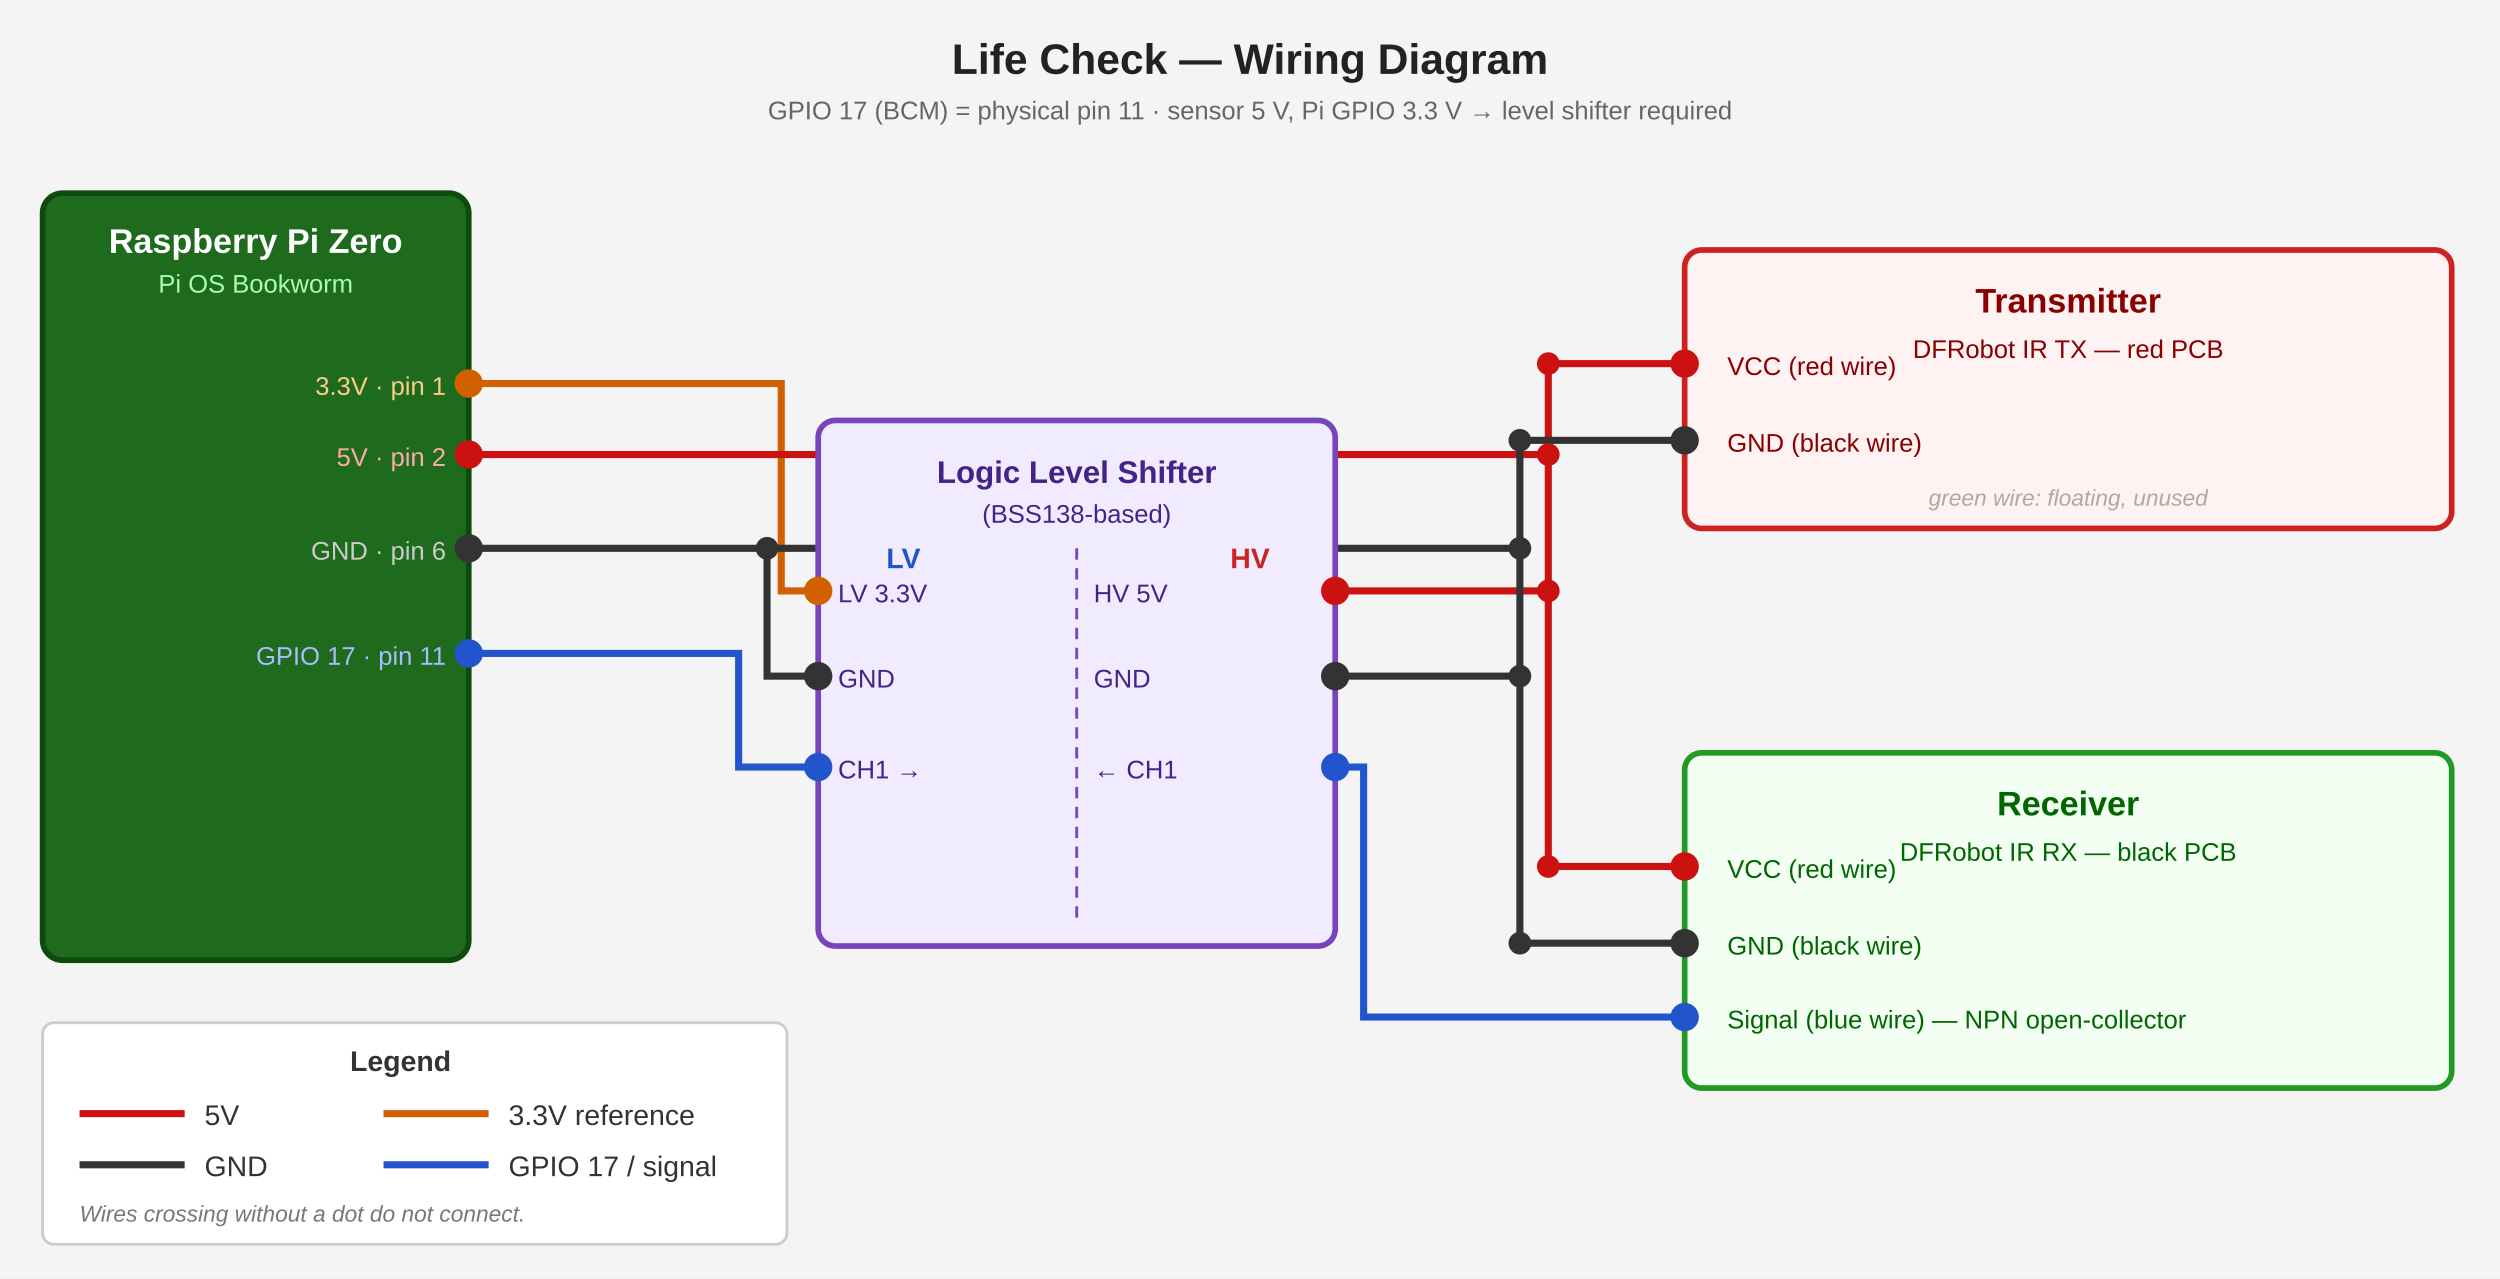
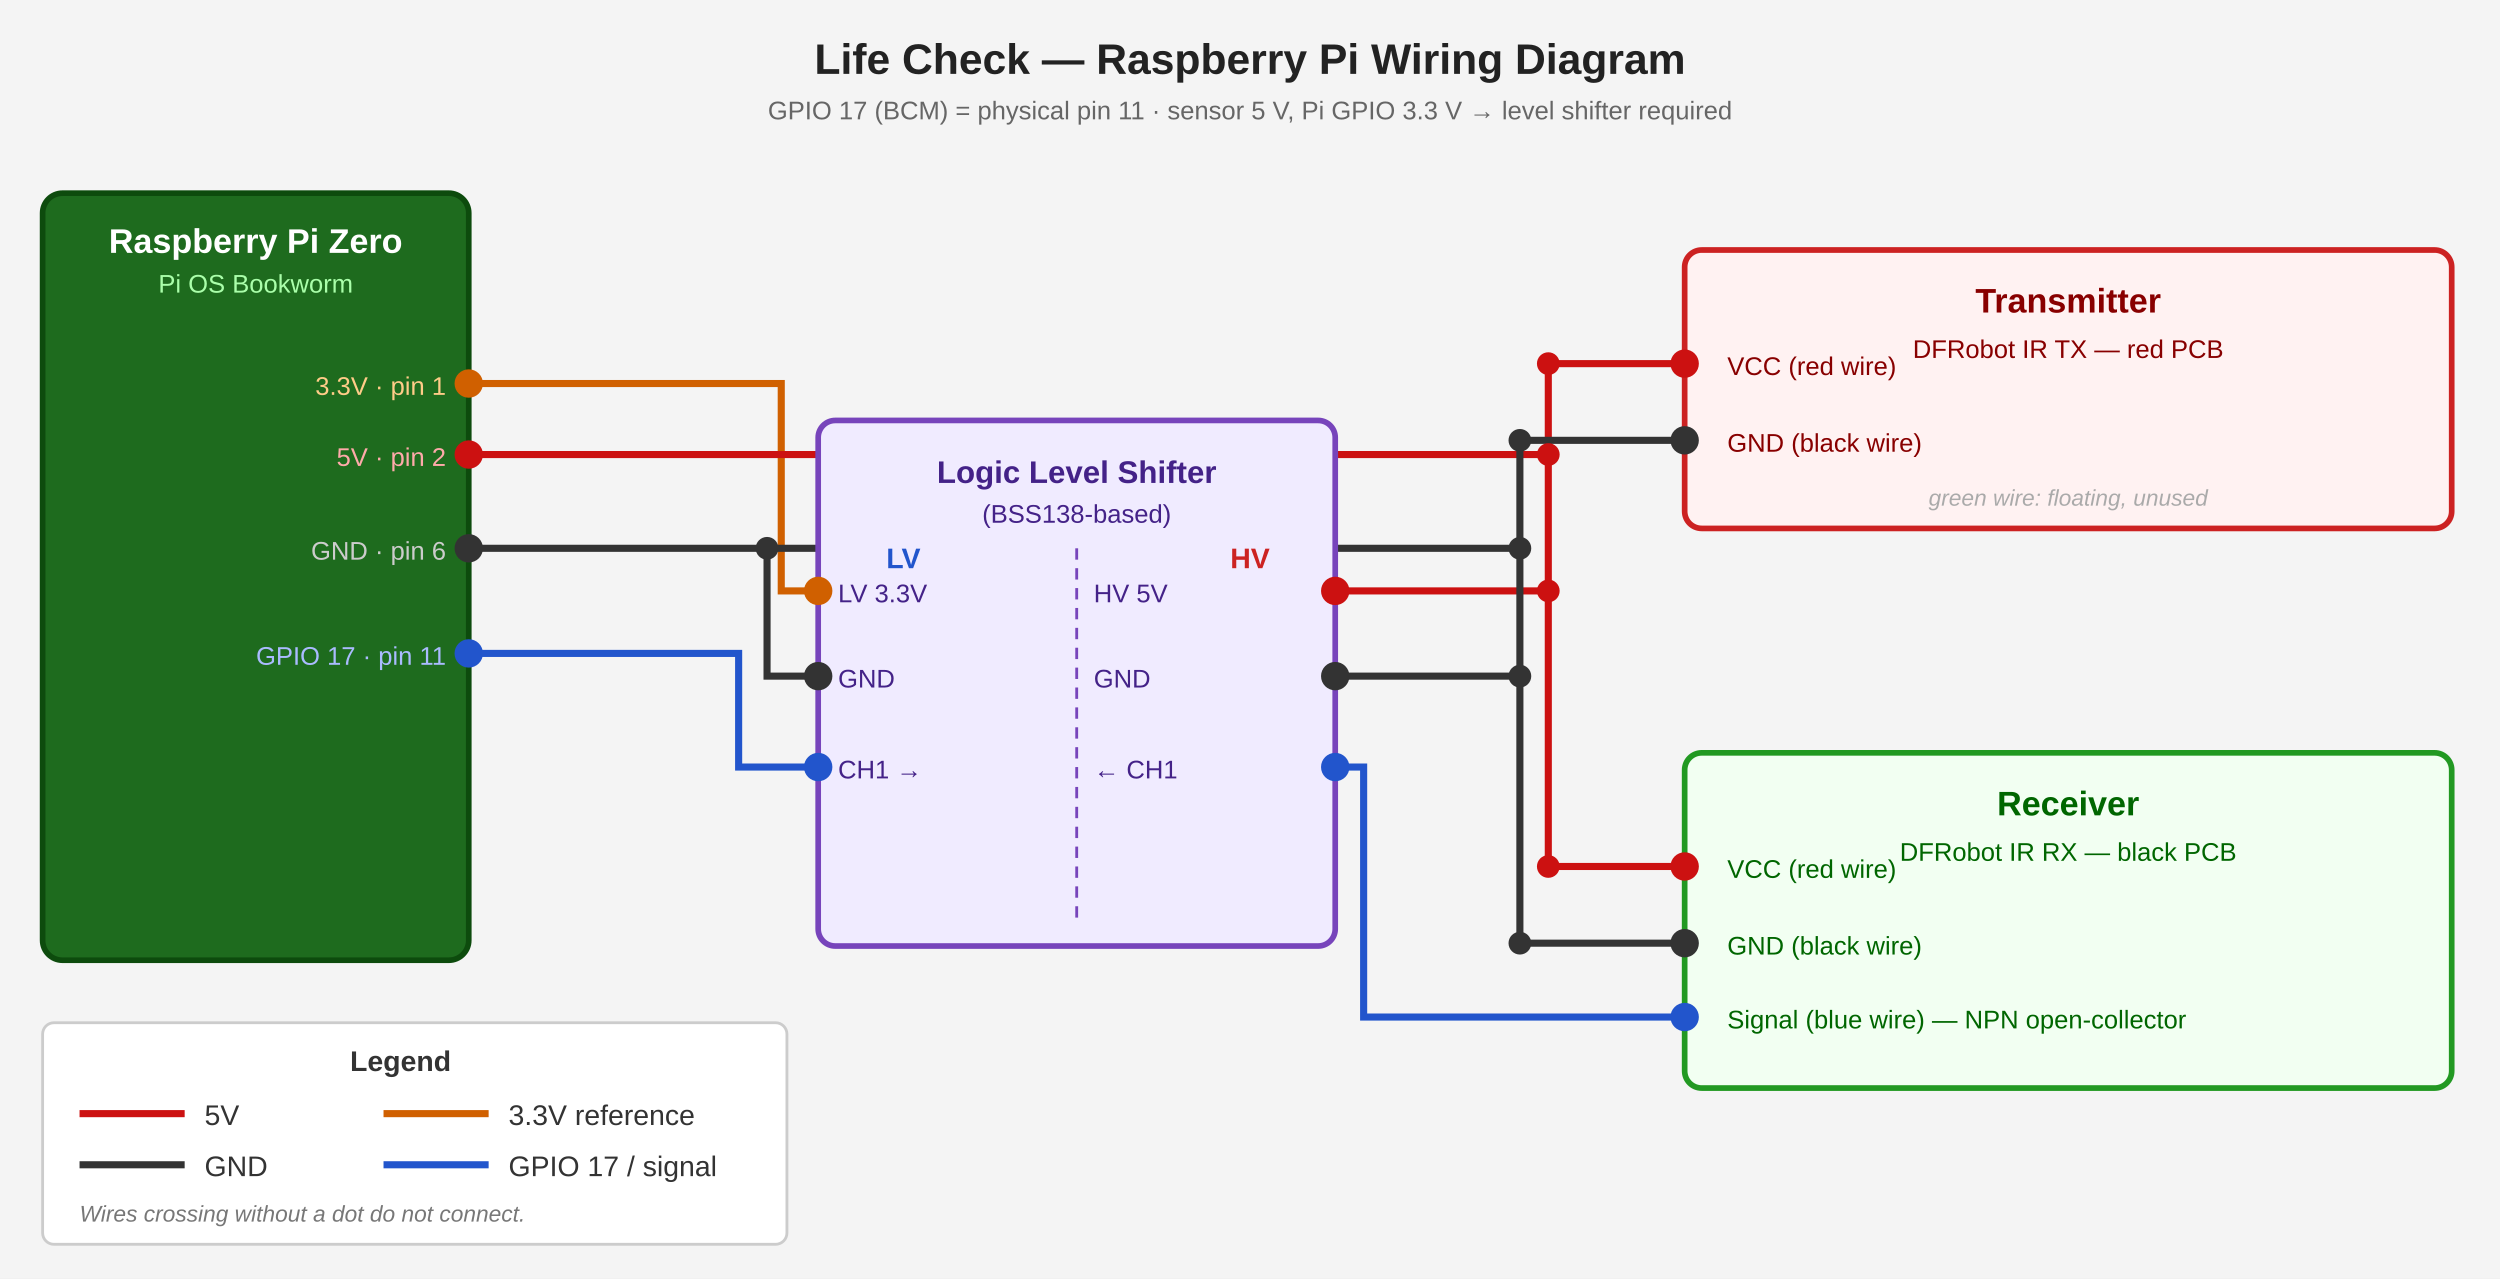
<svg xmlns="http://www.w3.org/2000/svg" viewBox="0 0 880 450" width="880" height="450" font-family="Arial, Helvetica, sans-serif" font-size="11">
  <rect width="880" height="450" fill="#f4f4f4" />
-   <text x="440" y="26" text-anchor="middle" font-size="15" font-weight="bold" fill="#222">Life Check — Wiring Diagram</text>
+   <text x="440" y="26" text-anchor="middle" font-size="15" font-weight="bold" fill="#222">Life Check — Raspberry Pi Wiring Diagram</text>
  <text x="440" y="42" text-anchor="middle" font-size="9" fill="#666">GPIO 17 (BCM) = physical pin 11 · sensor 5 V, Pi GPIO 3.3 V → level shifter required</text>
  <polyline points="165,135 275,135 275,208 288,208" fill="none" stroke="#d06000" stroke-width="2.5" />
  <polyline points="165,230 260,230 260,270 288,270" fill="none" stroke="#2255cc" stroke-width="2.5" />
  <polyline points="593,358 480,358 480,270 470,270" fill="none" stroke="#2255cc" stroke-width="2.5" />
  <line x1="165" y1="160" x2="545" y2="160" stroke="#cc1111" stroke-width="2.5" />
  <line x1="545" y1="128" x2="545" y2="305" stroke="#cc1111" stroke-width="2.5" />
  <line x1="545" y1="128" x2="593" y2="128" stroke="#cc1111" stroke-width="2.5" />
  <line x1="545" y1="208" x2="470" y2="208" stroke="#cc1111" stroke-width="2.5" />
  <line x1="545" y1="305" x2="593" y2="305" stroke="#cc1111" stroke-width="2.5" />
  <line x1="165" y1="193" x2="535" y2="193" stroke="#333" stroke-width="2.5" />
  <polyline points="270,193 270,238 288,238" fill="none" stroke="#333" stroke-width="2.5" />
  <line x1="535" y1="155" x2="535" y2="332" stroke="#333" stroke-width="2.5" />
  <line x1="535" y1="155" x2="593" y2="155" stroke="#333" stroke-width="2.5" />
  <line x1="535" y1="238" x2="470" y2="238" stroke="#333" stroke-width="2.5" />
  <line x1="535" y1="332" x2="593" y2="332" stroke="#333" stroke-width="2.5" />
  <rect x="15" y="68" width="150" height="270" rx="7" fill="#1e6b1e" stroke="#0d4b0d" stroke-width="2" />
  <rect x="288" y="148" width="182" height="185" rx="6" fill="#f0ebff" stroke="#7744bb" stroke-width="2" />
  <rect x="593" y="88" width="270" height="98" rx="6" fill="#fff2f2" stroke="#cc2222" stroke-width="2" />
  <rect x="593" y="265" width="270" height="118" rx="6" fill="#f2fff2" stroke="#229922" stroke-width="2" />
  <text x="90" y="89" text-anchor="middle" fill="white" font-size="12" font-weight="bold">Raspberry Pi Zero</text>
  <text x="90" y="103" text-anchor="middle" fill="#aaffaa" font-size="9">Pi OS Bookworm</text>
  <text x="157" y="139" text-anchor="end" fill="#ffcc88" font-size="9">3.3V · pin 1</text>
  <text x="157" y="164" text-anchor="end" fill="#ffaaaa" font-size="9">5V · pin 2</text>
  <text x="157" y="197" text-anchor="end" fill="#cccccc" font-size="9">GND · pin 6</text>
  <text x="157" y="234" text-anchor="end" fill="#aabbff" font-size="9">GPIO 17 · pin 11</text>
  <text x="379" y="170" text-anchor="middle" fill="#442288" font-size="11" font-weight="bold">Logic Level Shifter</text>
  <text x="379" y="184" text-anchor="middle" fill="#442288" font-size="9">(BSS138-based)</text>
  <text x="318" y="200" text-anchor="middle" fill="#2255cc" font-size="10" font-weight="bold">LV</text>
  <text x="440" y="200" text-anchor="middle" fill="#cc2222" font-size="10" font-weight="bold">HV</text>
  <line x1="379" y1="193" x2="379" y2="325" stroke="#7744bb" stroke-width="1" stroke-dasharray="4,3" />
  <text x="295" y="212" fill="#442288" font-size="9">LV 3.3V</text>
  <text x="295" y="242" fill="#442288" font-size="9">GND</text>
  <text x="295" y="274" fill="#442288" font-size="9">CH1 →</text>
  <text x="385" y="212" fill="#442288" font-size="9">HV 5V</text>
  <text x="385" y="242" fill="#442288" font-size="9">GND</text>
  <text x="385" y="274" fill="#442288" font-size="9">← CH1</text>
  <text x="728" y="110" text-anchor="middle" fill="#880000" font-size="12" font-weight="bold">Transmitter</text>
  <text x="728" y="126" text-anchor="middle" fill="#880000" font-size="9">DFRobot IR TX — red PCB</text>
  <text x="608" y="132" fill="#880000" font-size="9">VCC (red wire)</text>
  <text x="608" y="159" fill="#880000" font-size="9">GND (black wire)</text>
  <text x="728" y="178" text-anchor="middle" fill="#aaaaaa" font-size="8" font-style="italic">green wire: floating, unused</text>
  <text x="728" y="287" text-anchor="middle" fill="#006600" font-size="12" font-weight="bold">Receiver</text>
  <text x="728" y="303" text-anchor="middle" fill="#006600" font-size="9">DFRobot IR RX — black PCB</text>
  <text x="608" y="309" fill="#006600" font-size="9">VCC (red wire)</text>
  <text x="608" y="336" fill="#006600" font-size="9">GND (black wire)</text>
  <text x="608" y="362" fill="#006600" font-size="9">Signal (blue wire) — NPN open-collector</text>
  <circle cx="165" cy="135" r="5" fill="#d06000" />
  <circle cx="165" cy="160" r="5" fill="#cc1111" />
  <circle cx="165" cy="193" r="5" fill="#333" />
  <circle cx="165" cy="230" r="5" fill="#2255cc" />
  <circle cx="288" cy="208" r="5" fill="#d06000" />
  <circle cx="288" cy="238" r="5" fill="#333" />
  <circle cx="288" cy="270" r="5" fill="#2255cc" />
  <circle cx="470" cy="208" r="5" fill="#cc1111" />
  <circle cx="470" cy="238" r="5" fill="#333" />
  <circle cx="470" cy="270" r="5" fill="#2255cc" />
  <circle cx="593" cy="128" r="5" fill="#cc1111" />
  <circle cx="593" cy="155" r="5" fill="#333" />
  <circle cx="593" cy="305" r="5" fill="#cc1111" />
  <circle cx="593" cy="332" r="5" fill="#333" />
  <circle cx="593" cy="358" r="5" fill="#2255cc" />
  <circle cx="545" cy="160" r="4" fill="#cc1111" />
  <circle cx="545" cy="128" r="4" fill="#cc1111" />
  <circle cx="545" cy="208" r="4" fill="#cc1111" />
  <circle cx="545" cy="305" r="4" fill="#cc1111" />
  <circle cx="270" cy="193" r="4" fill="#333" />
  <circle cx="535" cy="193" r="4" fill="#333" />
  <circle cx="535" cy="155" r="4" fill="#333" />
  <circle cx="535" cy="238" r="4" fill="#333" />
  <circle cx="535" cy="332" r="4" fill="#333" />
  <rect x="15" y="360" width="262" height="78" rx="4" fill="white" stroke="#cccccc" stroke-width="1" />
  <text x="141" y="377" text-anchor="middle" font-size="10" font-weight="bold" fill="#333">Legend</text>
  <line x1="28" y1="392" x2="65" y2="392" stroke="#cc1111" stroke-width="2.5" />
  <text x="72" y="396" fill="#333" font-size="10">5V</text>
  <line x1="28" y1="410" x2="65" y2="410" stroke="#333" stroke-width="2.5" />
  <text x="72" y="414" fill="#333" font-size="10">GND</text>
  <line x1="135" y1="392" x2="172" y2="392" stroke="#d06000" stroke-width="2.5" />
  <text x="179" y="396" fill="#333" font-size="10">3.3V reference</text>
  <line x1="135" y1="410" x2="172" y2="410" stroke="#2255cc" stroke-width="2.5" />
  <text x="179" y="414" fill="#333" font-size="10">GPIO 17 / signal</text>
  <text x="28" y="430" fill="#777" font-size="8" font-style="italic">Wires crossing without a dot do not connect.</text>
</svg>
